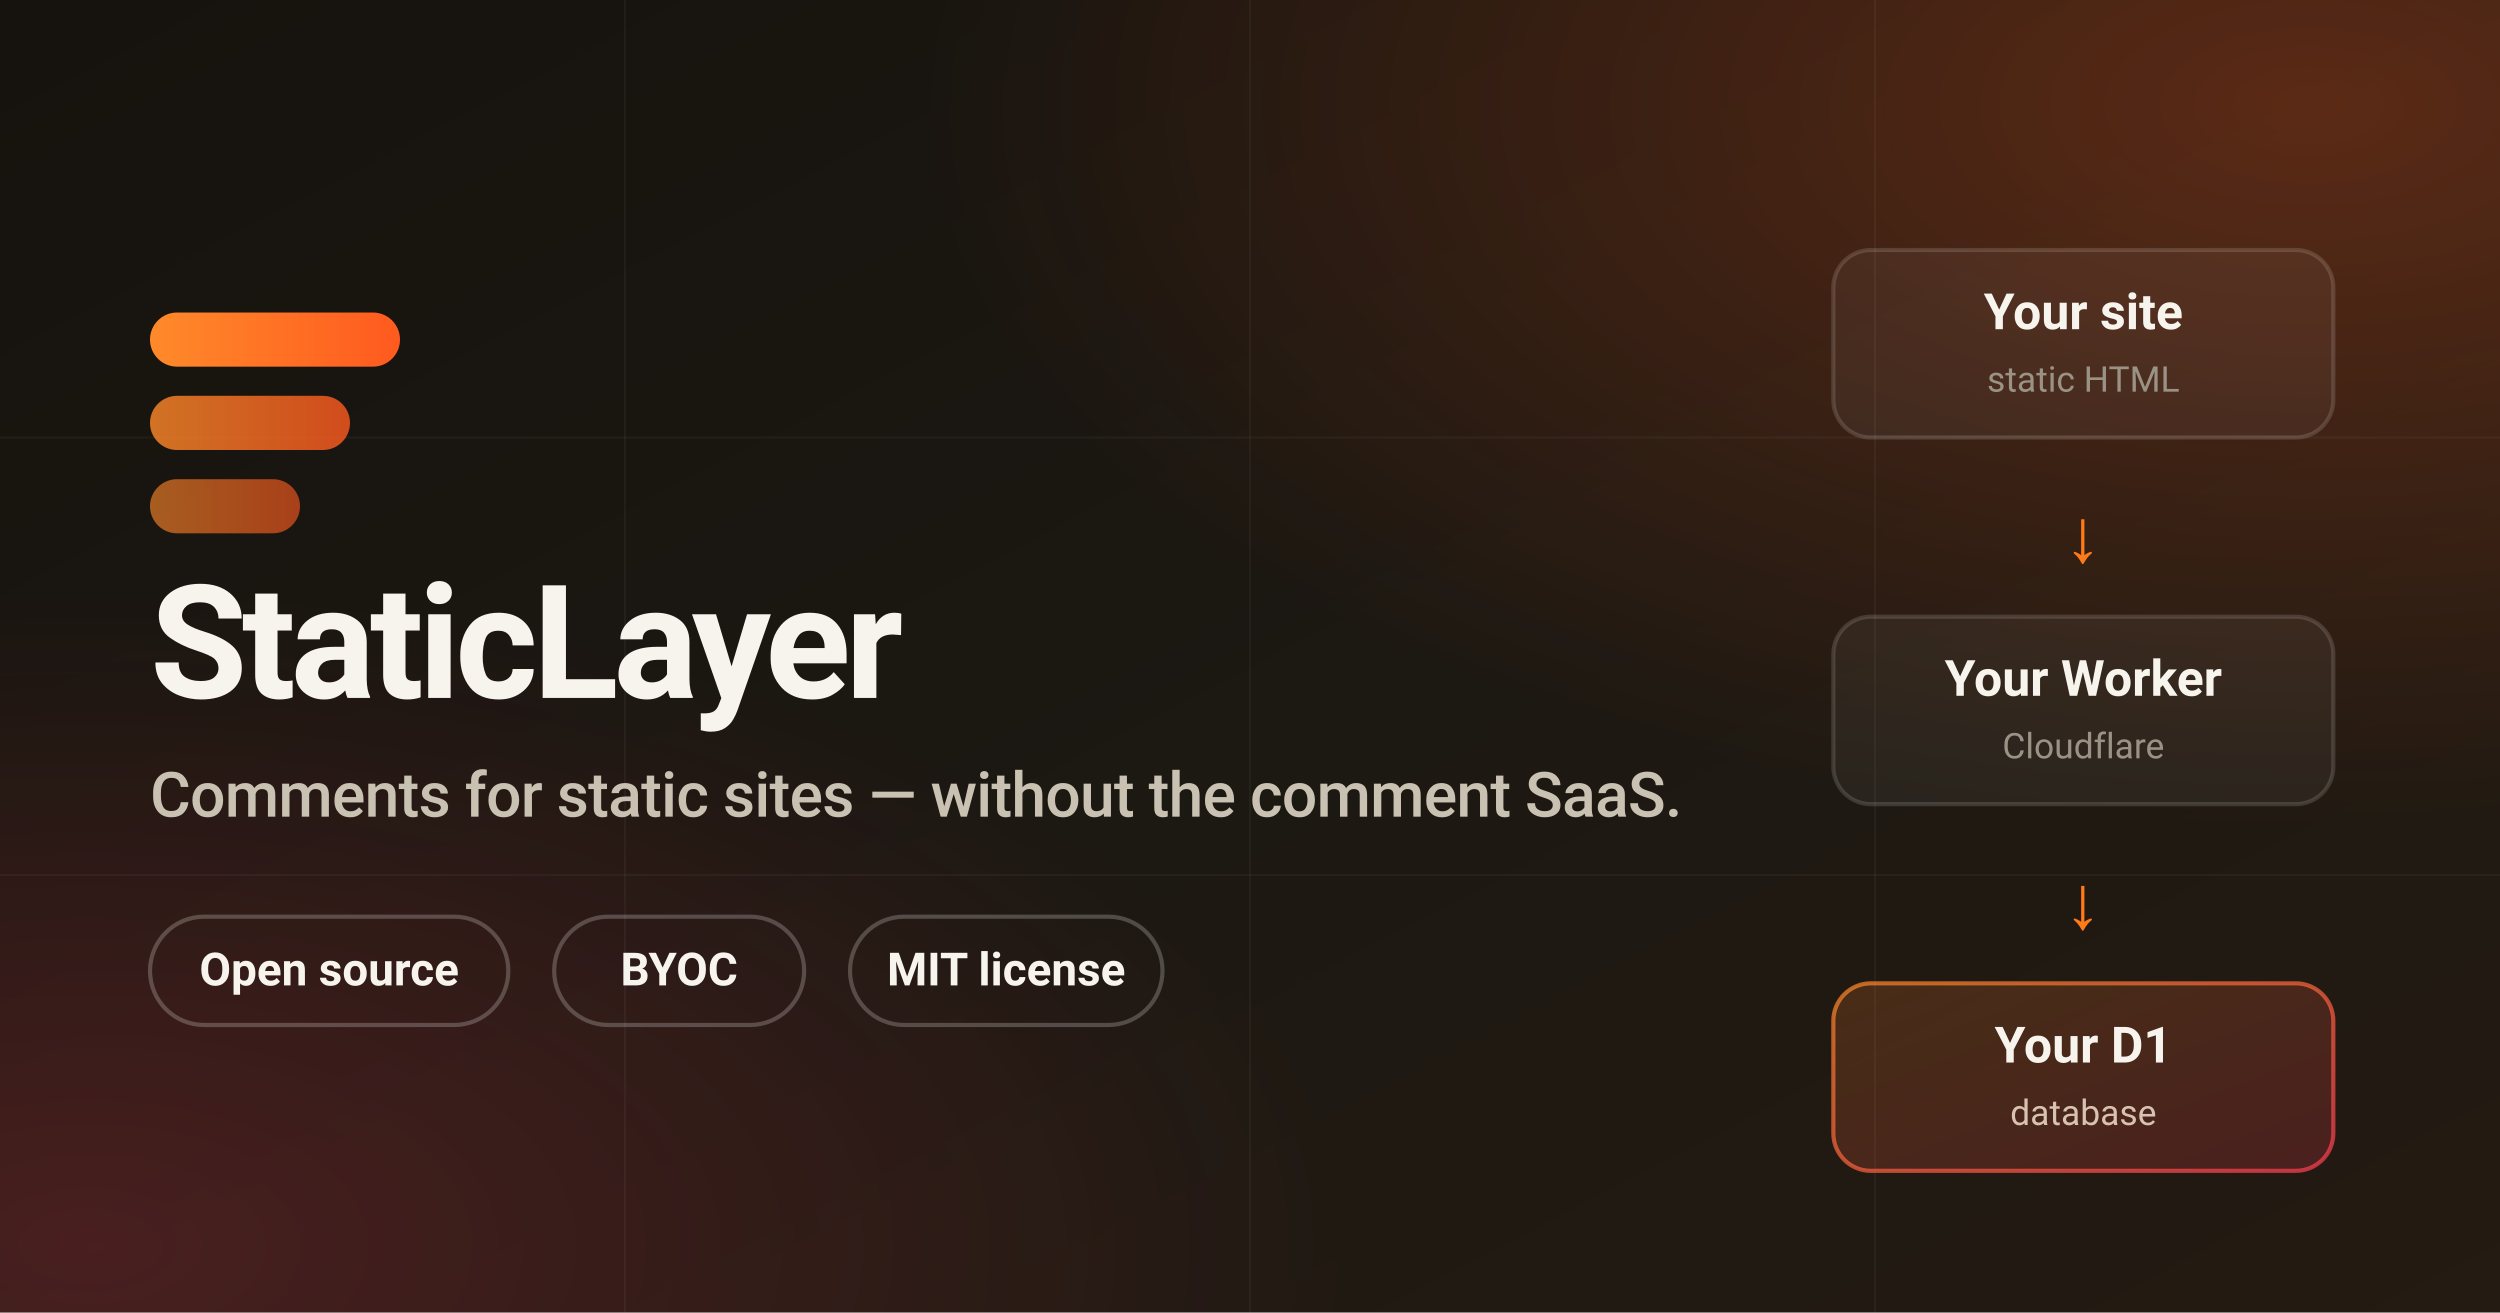
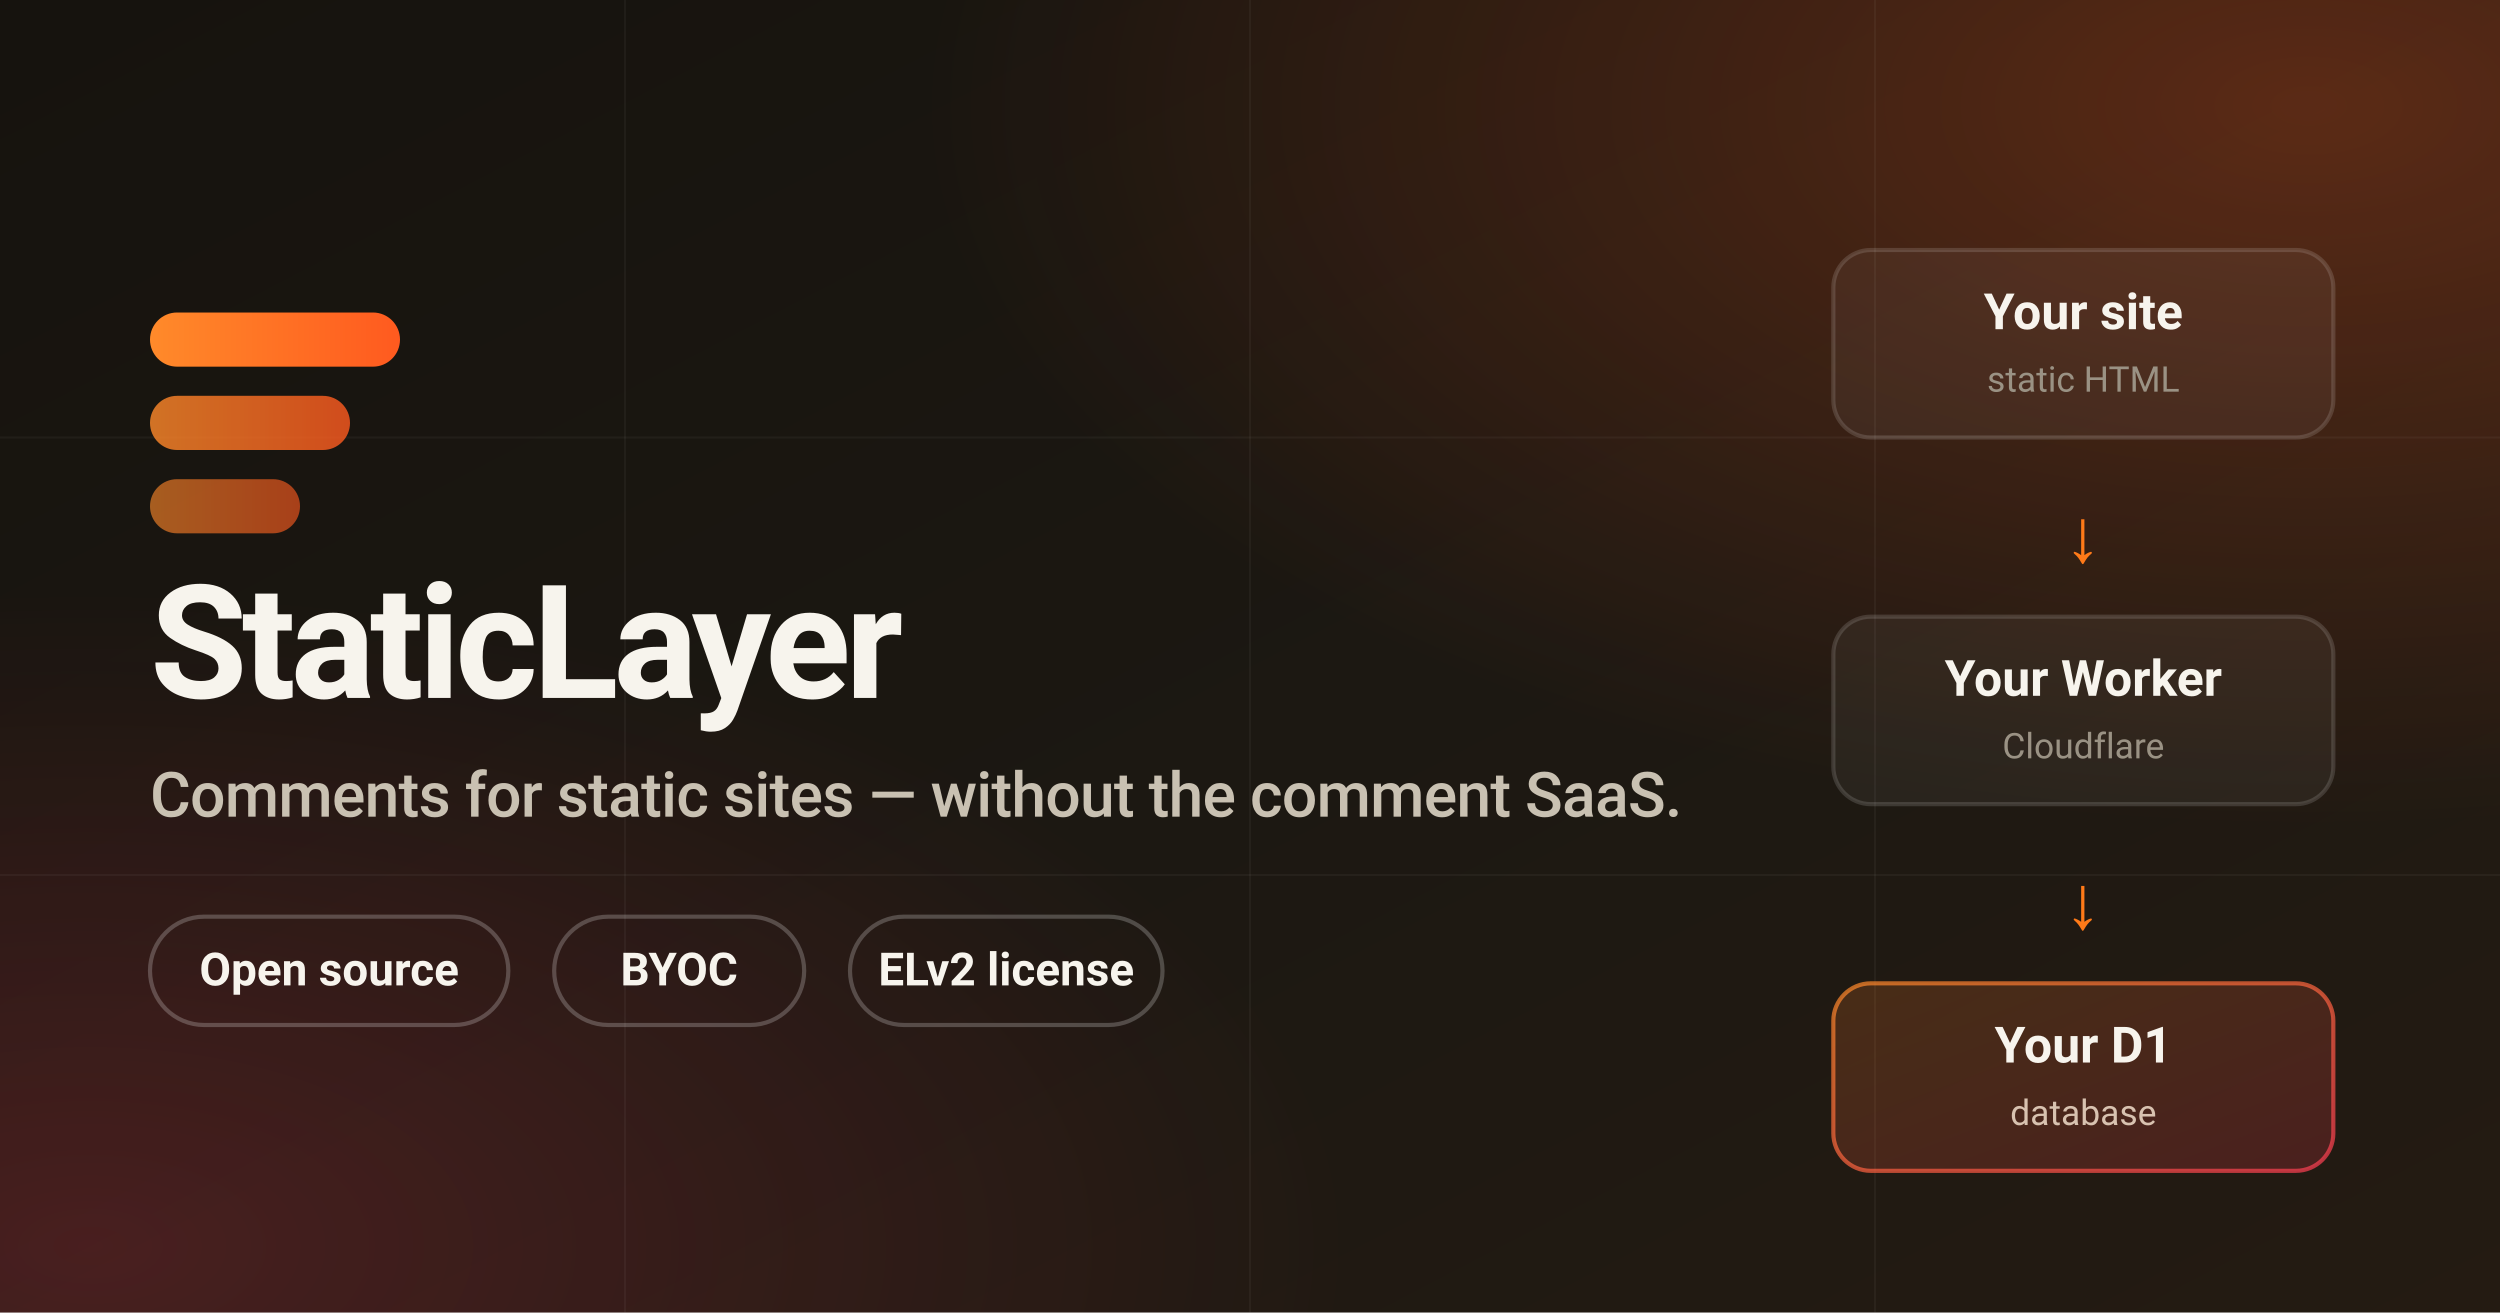
<svg xmlns="http://www.w3.org/2000/svg" width="1200" height="630" viewBox="0 0 1200 630">
  <defs>
    <linearGradient id="bg" x1="0" y1="0" x2="1" y2="1">
      <stop offset="0" stop-color="#16130e" />
      <stop offset="0.55" stop-color="#1c1812" />
      <stop offset="1" stop-color="#241b12" />
    </linearGradient>
    <linearGradient id="accent" x1="0" y1="0" x2="1" y2="1">
      <stop offset="0" stop-color="#ff8a2a" />
      <stop offset="1" stop-color="#ff3d54" />
    </linearGradient>
    <radialGradient id="blob1" cx="0.92" cy="0.08" r="0.55">
      <stop offset="0" stop-color="#ff5a1f" stop-opacity="0.28" />
      <stop offset="1" stop-color="#ff5a1f" stop-opacity="0" />
    </radialGradient>
    <radialGradient id="blob2" cx="0.04" cy="0.95" r="0.5">
      <stop offset="0" stop-color="#ff3d54" stop-opacity="0.2" />
      <stop offset="1" stop-color="#ff3d54" stop-opacity="0" />
    </radialGradient>
    <linearGradient id="layer1" x1="0" y1="0" x2="1" y2="0">
      <stop offset="0" stop-color="#ff8a2a" />
      <stop offset="1" stop-color="#ff5a1f" />
    </linearGradient>
    <linearGradient id="layer2" x1="0" y1="0" x2="1" y2="0">
      <stop offset="0" stop-color="#ff7a18" />
      <stop offset="1" stop-color="#ff3d54" />
    </linearGradient>
  </defs>
  <rect width="1200" height="630" fill="url(#bg)" />
  <rect width="1200" height="630" fill="url(#blob1)" />
  <rect width="1200" height="630" fill="url(#blob2)" />
  <g stroke="#ffffff" stroke-opacity="0.04" stroke-width="1">
    <line x1="0" y1="210" x2="1200" y2="210" />
    <line x1="0" y1="420" x2="1200" y2="420" />
    <line x1="300" y1="0" x2="300" y2="630" />
    <line x1="600" y1="0" x2="600" y2="630" />
    <line x1="900" y1="0" x2="900" y2="630" />
  </g>
  <g>
    <rect x="72" y="150" width="120" height="26" rx="13" fill="url(#layer1)" />
    <rect x="72" y="190" width="96" height="26" rx="13" fill="url(#layer1)" opacity="0.8" />
    <rect x="72" y="230" width="72" height="26" rx="13" fill="url(#layer1)" opacity="0.62" />
  </g>
  <text x="72" y="335" font-family="-apple-system, BlinkMacSystemFont, 'Segoe UI', Roboto, Helvetica, Arial, sans-serif" font-size="76" font-weight="700" letter-spacing="-2.5" fill="#f7f4ed">StaticLayer</text>
  <text x="72" y="392" font-family="-apple-system, BlinkMacSystemFont, 'Segoe UI', Roboto, Helvetica, Arial, sans-serif" font-size="30" font-weight="500" letter-spacing="-0.4" fill="#c9c1b2">Comments for static sites — without the comment SaaS.</text>
  <g font-family="-apple-system, BlinkMacSystemFont, 'Segoe UI', Roboto, Helvetica, Arial, sans-serif" font-size="22" font-weight="600">
    <rect x="72" y="440" width="172" height="52" rx="26" fill="none" stroke="#ffffff" stroke-opacity="0.22" stroke-width="2" />
    <text x="158" y="473" text-anchor="middle" fill="#f7f4ed">Open source</text>
    <rect x="266" y="440" width="120" height="52" rx="26" fill="none" stroke="#ffffff" stroke-opacity="0.22" stroke-width="2" />
    <text x="326" y="473" text-anchor="middle" fill="#f7f4ed">BYOC</text>
    <rect x="408" y="440" width="150" height="52" rx="26" fill="none" stroke="#ffffff" stroke-opacity="0.22" stroke-width="2" />
-     <text x="483" y="473" text-anchor="middle" fill="#f7f4ed">MIT license</text>
+     <text x="483" y="473" text-anchor="middle" fill="#f7f4ed">ELv2 license</text>
  </g>
  <g font-family="-apple-system, BlinkMacSystemFont, 'Segoe UI', Roboto, Helvetica, Arial, sans-serif">
    <rect x="880" y="120" width="240" height="90" rx="18" fill="#ffffff" fill-opacity="0.05" stroke="#ffffff" stroke-opacity="0.14" stroke-width="2" />
    <text x="1000" y="158" text-anchor="middle" font-size="24" font-weight="600" fill="#f7f4ed">Your site</text>
    <text x="1000" y="188" text-anchor="middle" font-size="17" fill="#9a9284">static HTML</text>
    <text x="1000" y="268" text-anchor="middle" font-size="26" fill="#ff7a18">↓</text>
    <rect x="880" y="296" width="240" height="90" rx="18" fill="#ffffff" fill-opacity="0.05" stroke="#ffffff" stroke-opacity="0.14" stroke-width="2" />
    <text x="1000" y="334" text-anchor="middle" font-size="24" font-weight="600" fill="#f7f4ed">Your Worker</text>
    <text x="1000" y="364" text-anchor="middle" font-size="17" fill="#9a9284">Cloudflare</text>
    <text x="1000" y="444" text-anchor="middle" font-size="26" fill="#ff7a18">↓</text>
    <rect x="880" y="472" width="240" height="90" rx="18" fill="url(#accent)" fill-opacity="0.18" stroke="url(#accent)" stroke-opacity="0.7" stroke-width="2" />
    <text x="1000" y="510" text-anchor="middle" font-size="24" font-weight="600" fill="#f7f4ed">Your D1</text>
    <text x="1000" y="540" text-anchor="middle" font-size="17" fill="#d8c2b0">database</text>
  </g>
</svg>
